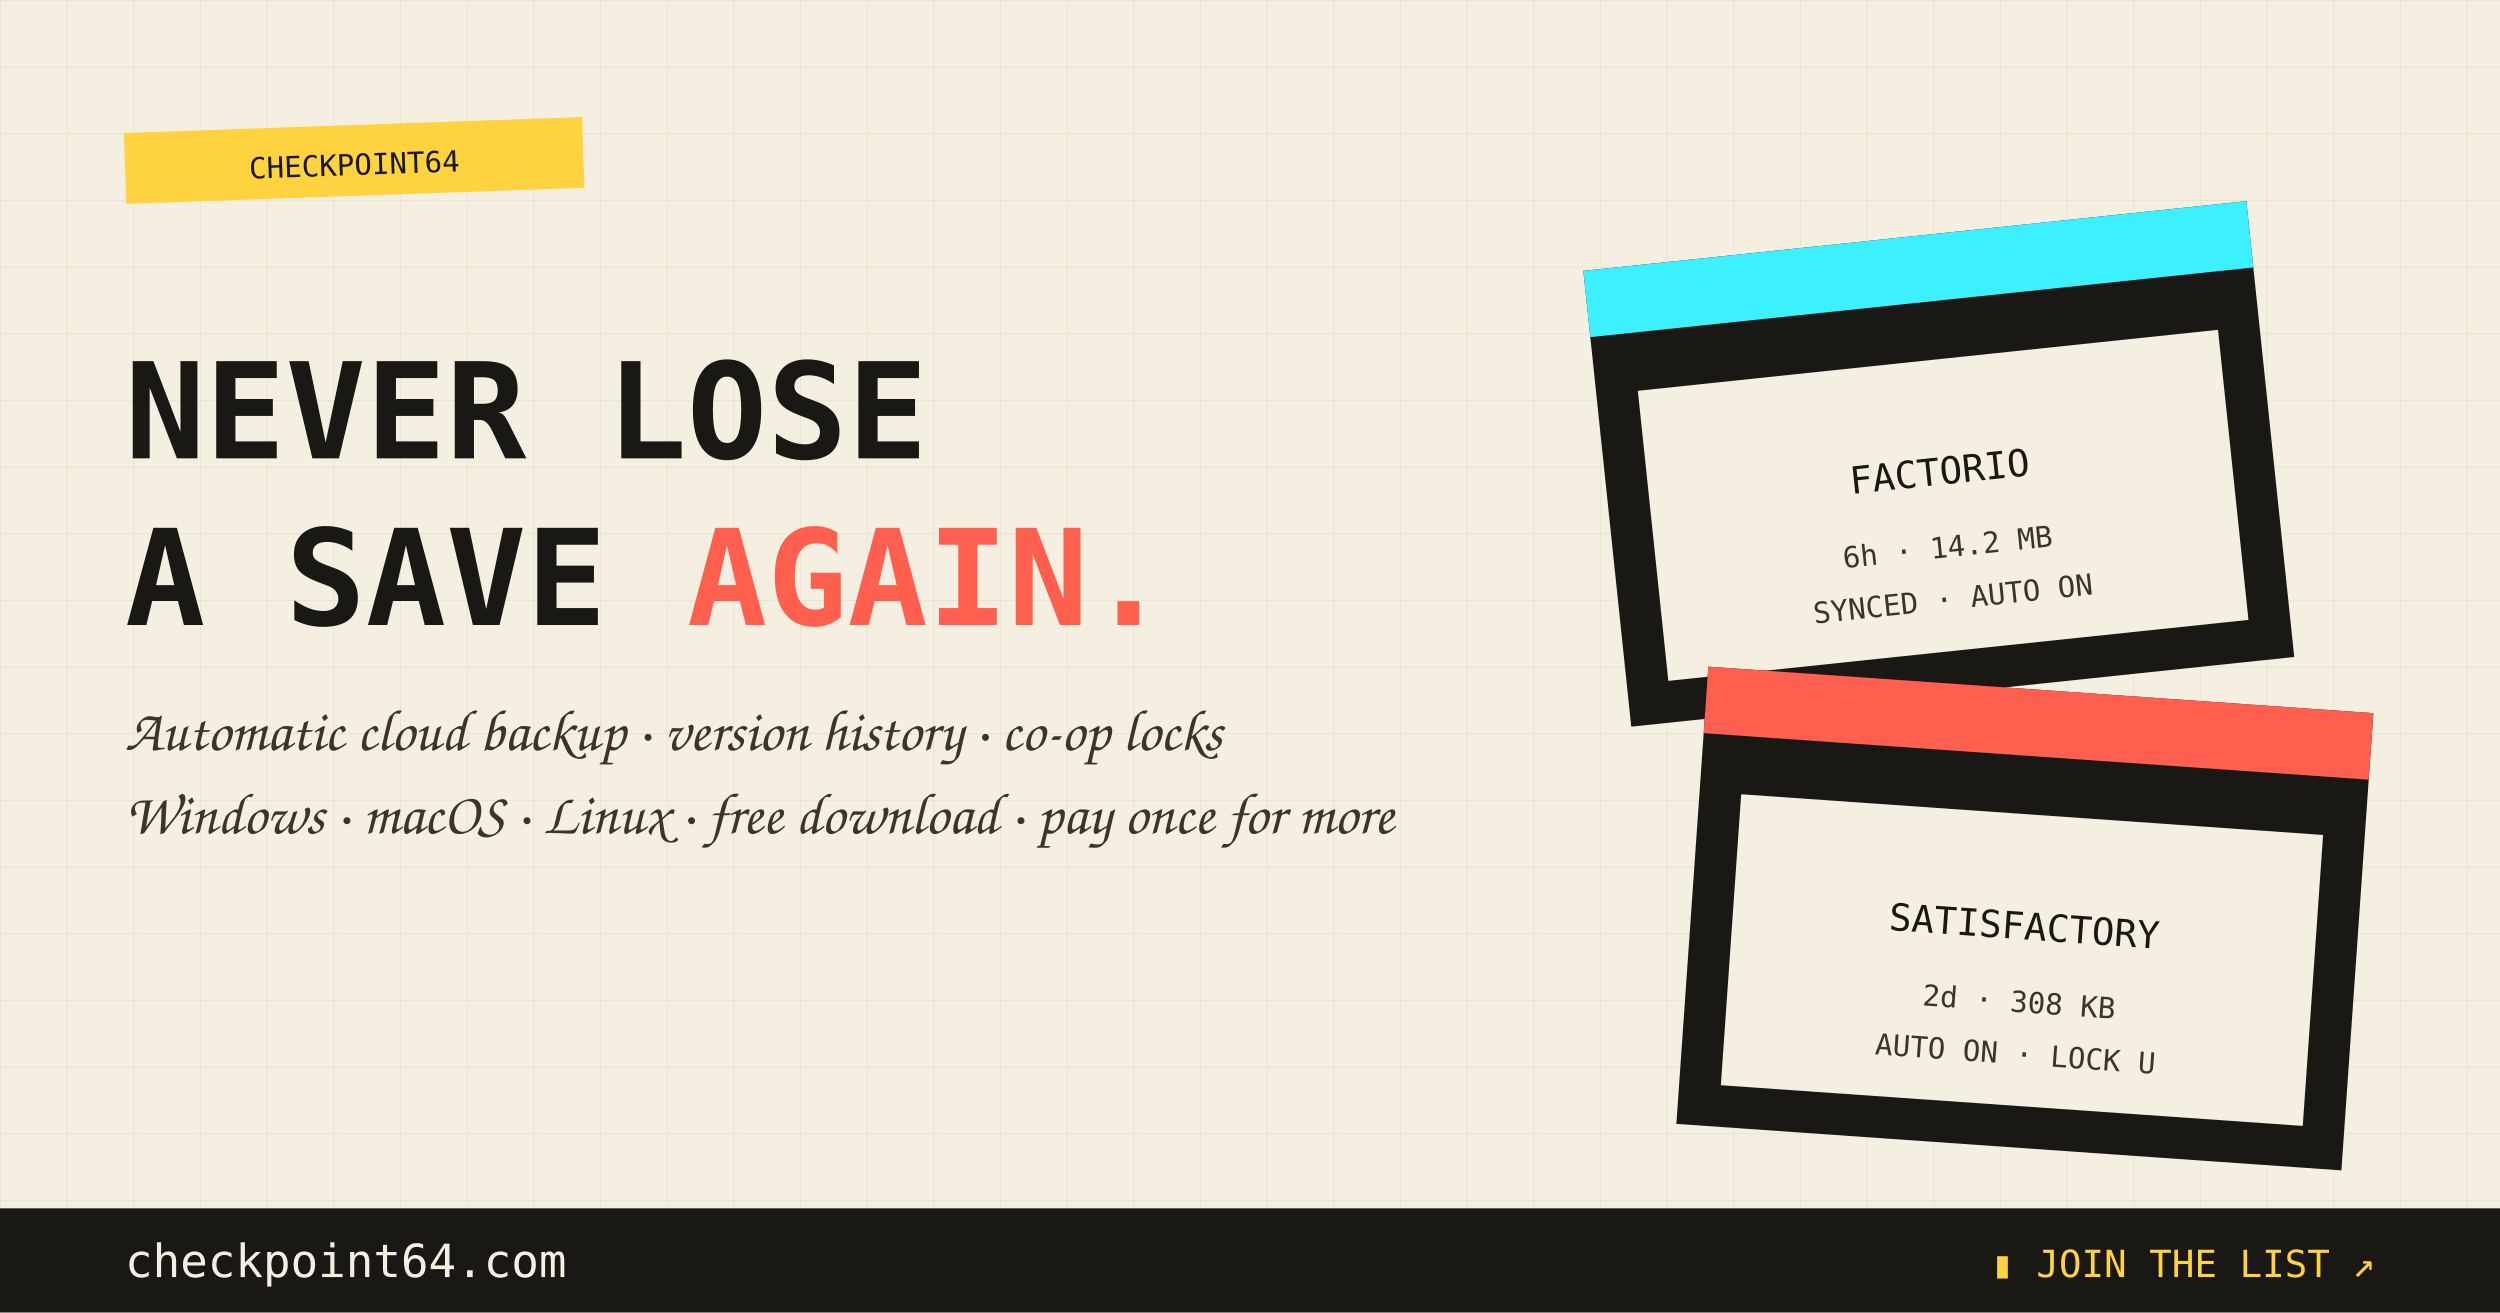
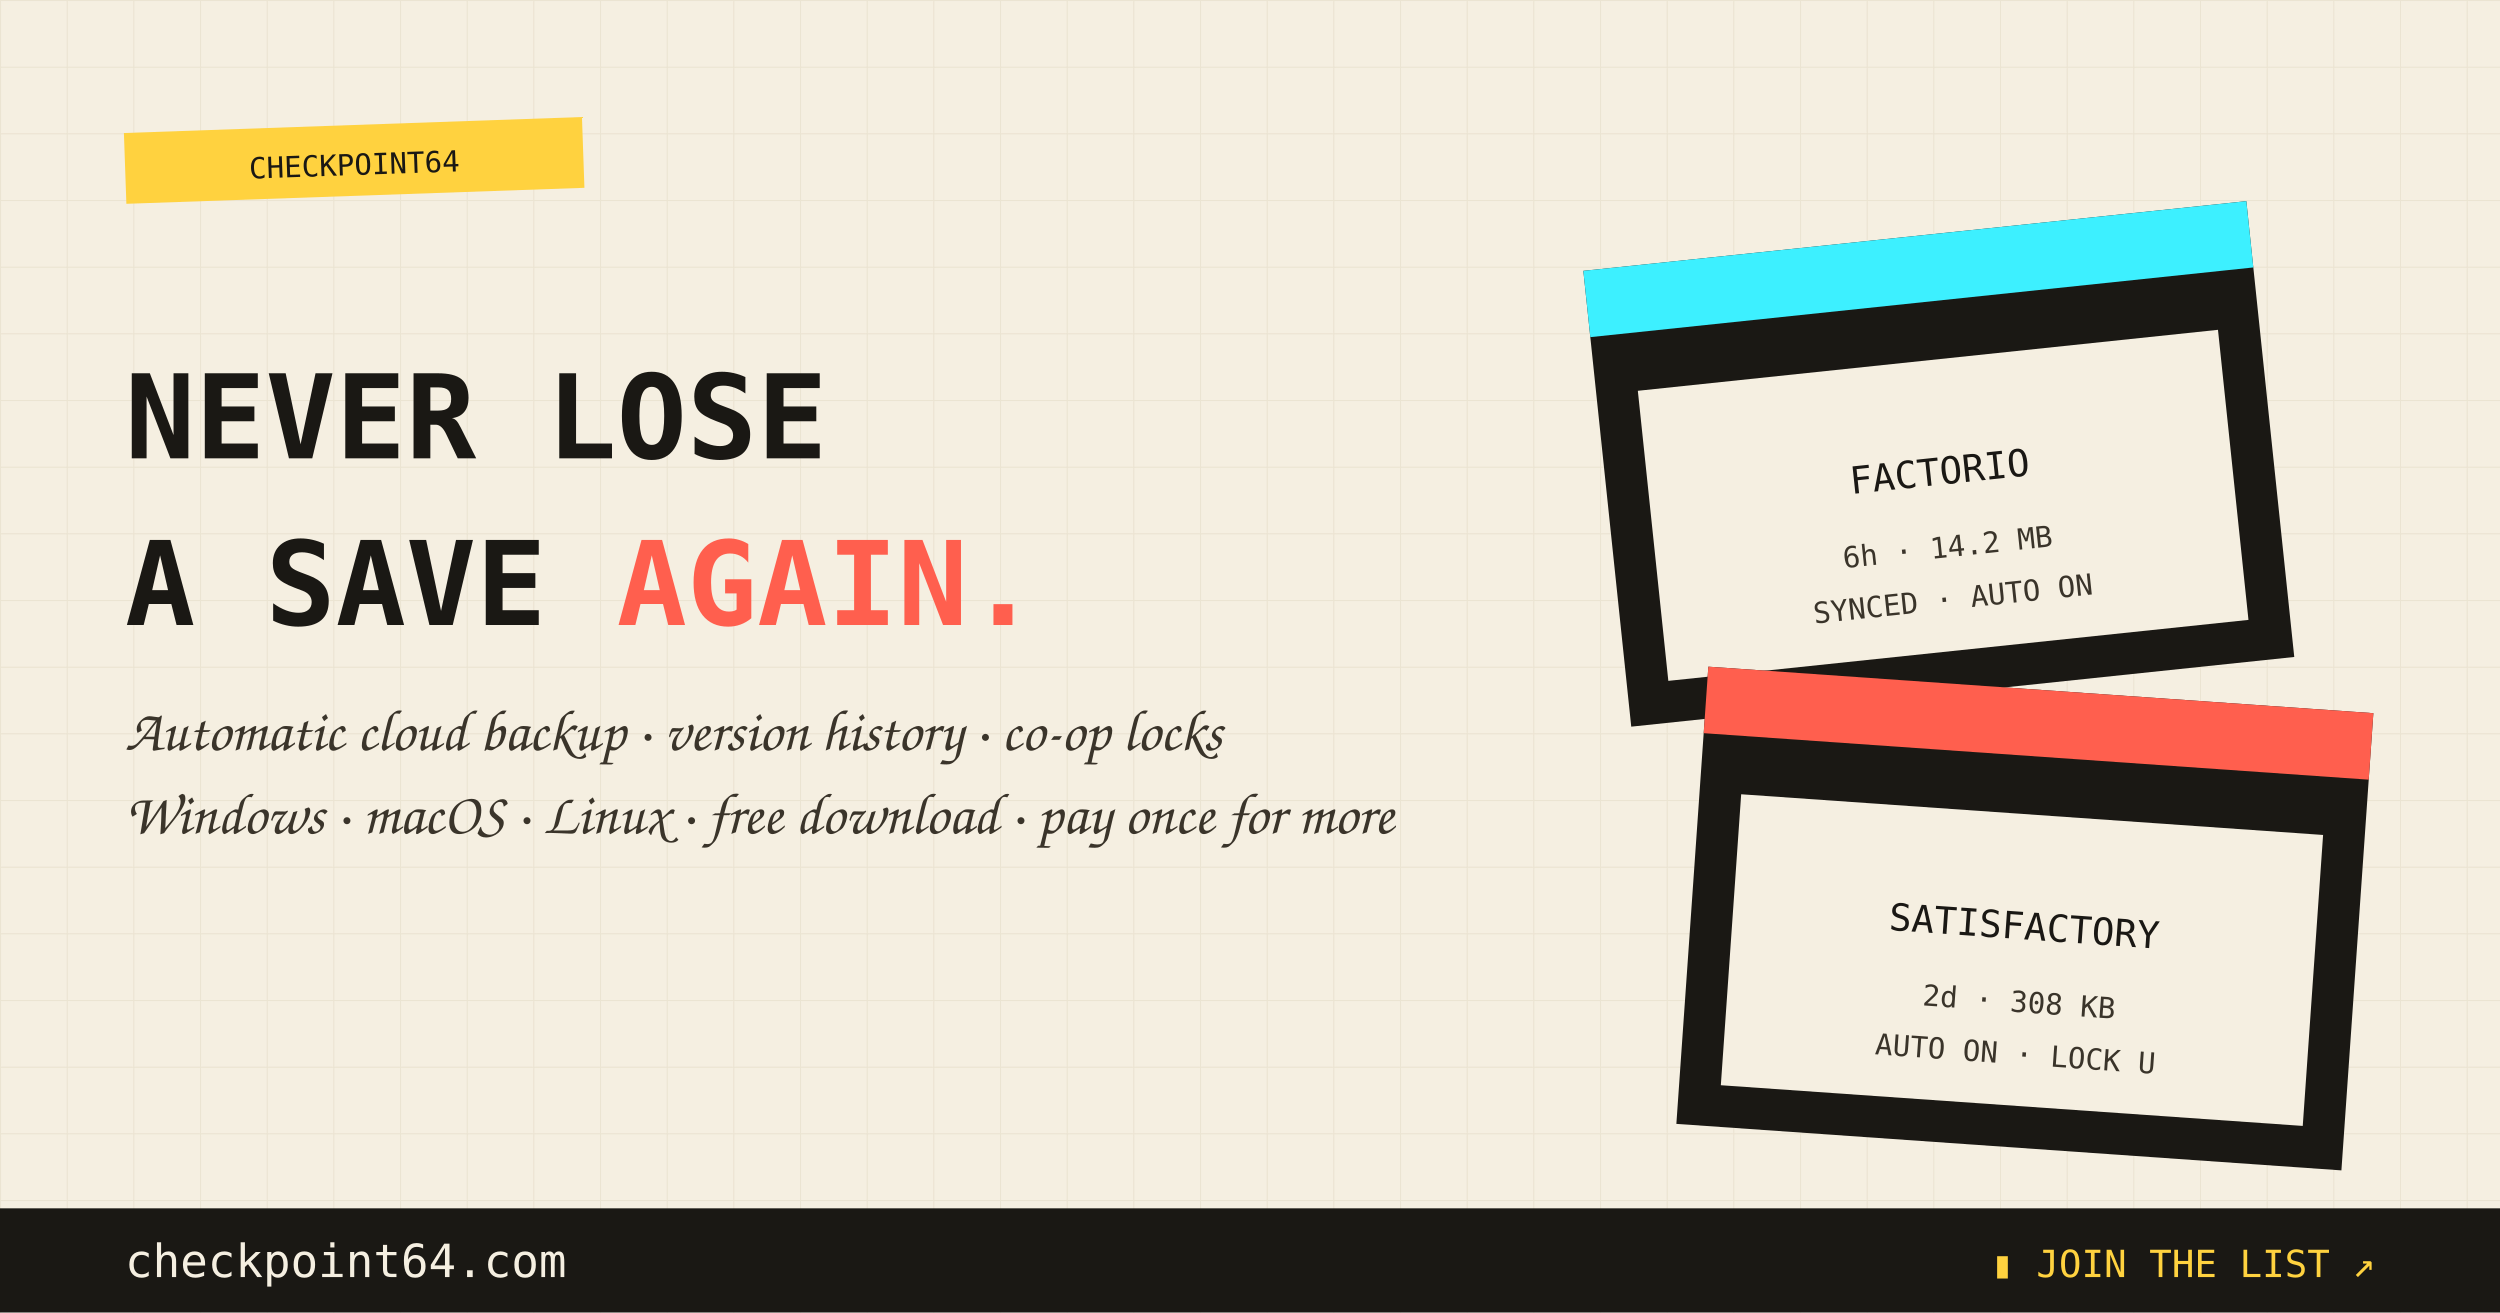
<svg xmlns="http://www.w3.org/2000/svg" width="1200" height="630" viewBox="0 0 1200 630" role="img" aria-label="Checkpoint64 — never lose a save again">
  <defs>
    <pattern id="grid" width="32" height="32" patternUnits="userSpaceOnUse">
      <path d="M32 0H0V32" fill="none" stroke="#e4dcc8" stroke-width="1" />
    </pattern>
  </defs>
  <rect width="1200" height="630" fill="#f5efe1" />
  <rect width="1200" height="630" fill="url(#grid)" opacity="0.6" />
  <rect x="60" y="60" width="220" height="34" fill="#ffd23f" transform="rotate(-2 170 77)" />
  <text x="170" y="84" font-family="'Press Start 2P', monospace, system-ui" font-size="14" fill="#1a1814" text-anchor="middle" transform="rotate(-2 170 77)">CHECKPOINT64</text>
-   <text x="60" y="220" font-family="'Press Start 2P', monospace, system-ui" font-weight="800" font-size="64" fill="#1a1814">NEVER LOSE</text>
-   <text x="60" y="300" font-family="'Press Start 2P', monospace, system-ui" font-weight="800" font-size="64" fill="#1a1814">A SAVE <tspan fill="#ff5f4e">AGAIN.</tspan>
+   <text x="60" y="220" font-family="'Press Start 2P', monospace, system-ui" font-weight="800" font-size="56" fill="#1a1814">NEVER LOSE</text>
+   <text x="60" y="300" font-family="'Press Start 2P', monospace, system-ui" font-weight="800" font-size="56" fill="#1a1814">A SAVE <tspan fill="#ff5f4e">AGAIN.</tspan>
  </text>
  <text x="60" y="360" font-family="'Patrick Hand', cursive, system-ui" font-size="28" fill="#3a342a">Automatic cloud backup · version history · co-op locks</text>
  <text x="60" y="400" font-family="'Patrick Hand', cursive, system-ui" font-size="28" fill="#3a342a">Windows · macOS · Linux · free download · pay once for more</text>
  <g transform="translate(760 130) rotate(-6)">
    <rect x="0" y="0" width="320" height="220" fill="#1a1814" />
    <rect x="0" y="0" width="320" height="32" fill="#3df0ff" />
    <rect x="20" y="60" width="280" height="140" fill="#f5efe1" />
    <text x="160" y="120" font-family="'Press Start 2P', monospace, system-ui" font-size="18" fill="#1a1814" text-anchor="middle">FACTORIO</text>
    <text x="160" y="155" font-family="'JetBrains Mono', monospace" font-size="14" fill="#3a342a" text-anchor="middle">6h · 14.2 MB</text>
    <text x="160" y="180" font-family="'JetBrains Mono', monospace" font-size="14" fill="#3a342a" text-anchor="middle">SYNCED · AUTO ON</text>
  </g>
  <g transform="translate(820 320) rotate(4)">
    <rect x="0" y="0" width="320" height="220" fill="#1a1814" />
    <rect x="0" y="0" width="320" height="32" fill="#ff5f4e" />
    <rect x="20" y="60" width="280" height="140" fill="#f5efe1" />
    <text x="160" y="120" font-family="'Press Start 2P', monospace, system-ui" font-size="18" fill="#1a1814" text-anchor="middle">SATISFACTORY</text>
    <text x="160" y="155" font-family="'JetBrains Mono', monospace" font-size="14" fill="#3a342a" text-anchor="middle">2d · 308 KB</text>
    <text x="160" y="180" font-family="'JetBrains Mono', monospace" font-size="14" fill="#3a342a" text-anchor="middle">AUTO ON · LOCK U</text>
  </g>
  <rect x="0" y="580" width="1200" height="50" fill="#1a1814" />
  <text x="60" y="613" font-family="'JetBrains Mono', monospace" font-size="22" fill="#f5efe1">checkpoint64.com</text>
  <text x="1140" y="613" font-family="'JetBrains Mono', monospace" font-size="18" fill="#ffd23f" text-anchor="end">▮ JOIN THE LIST ↗</text>
</svg>
